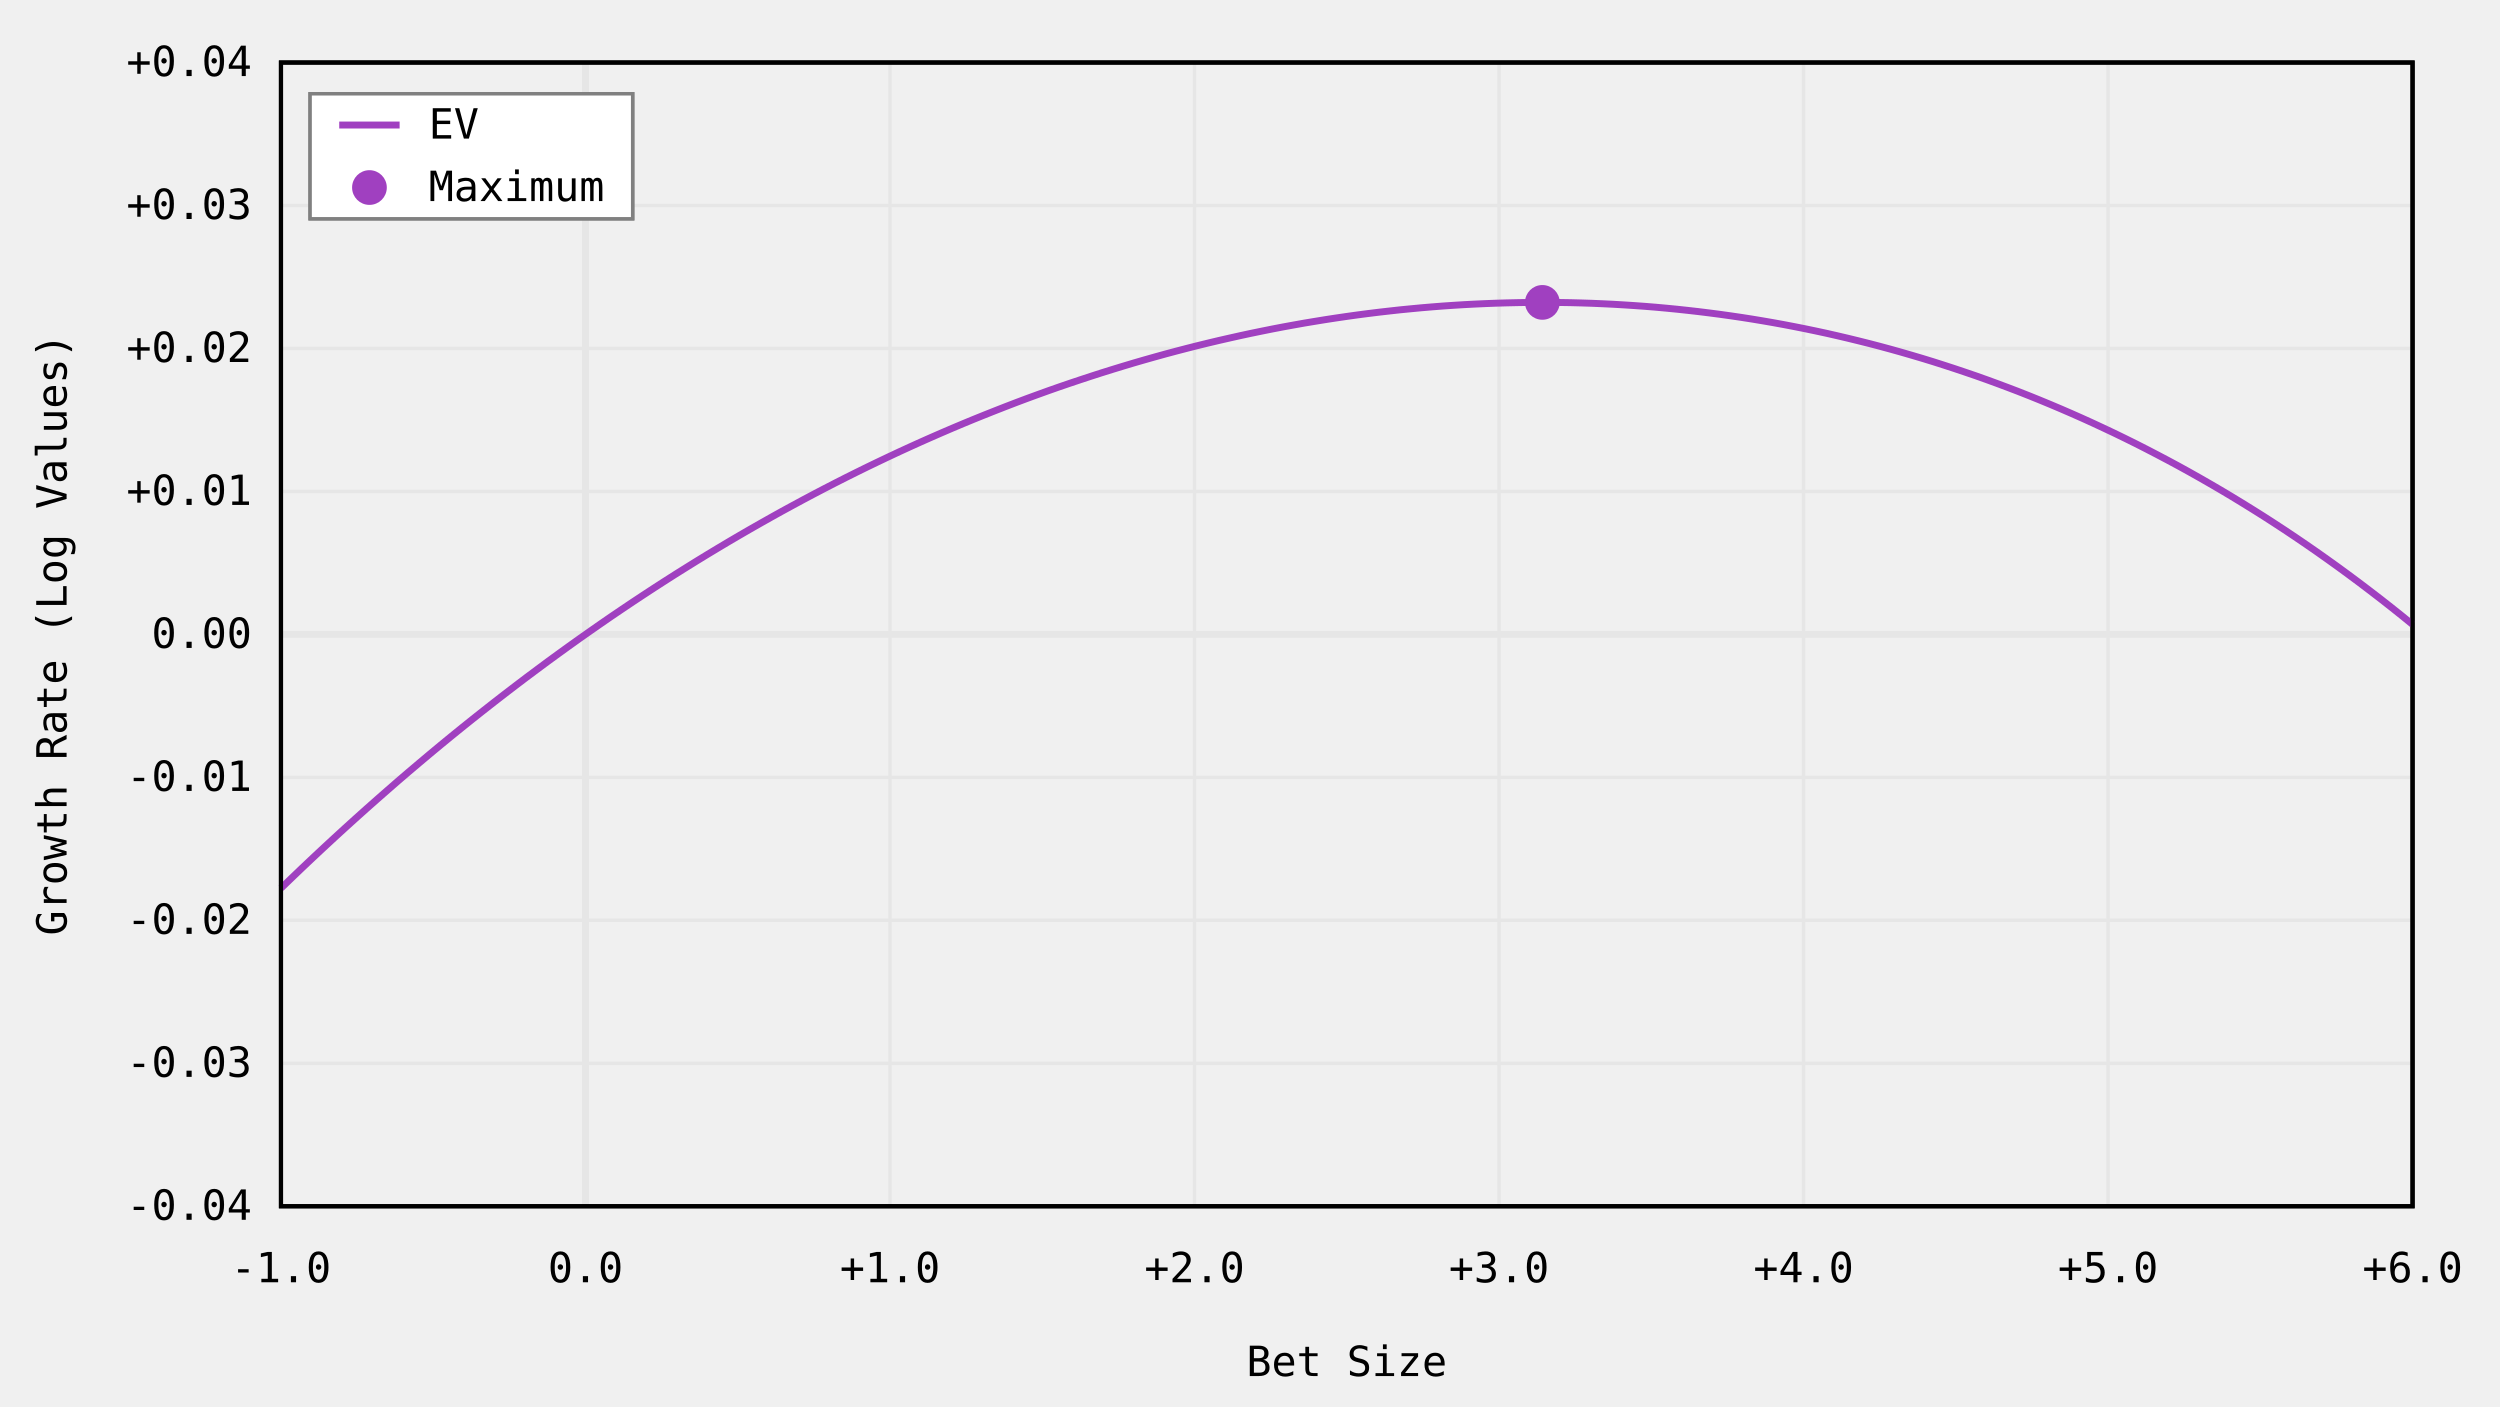
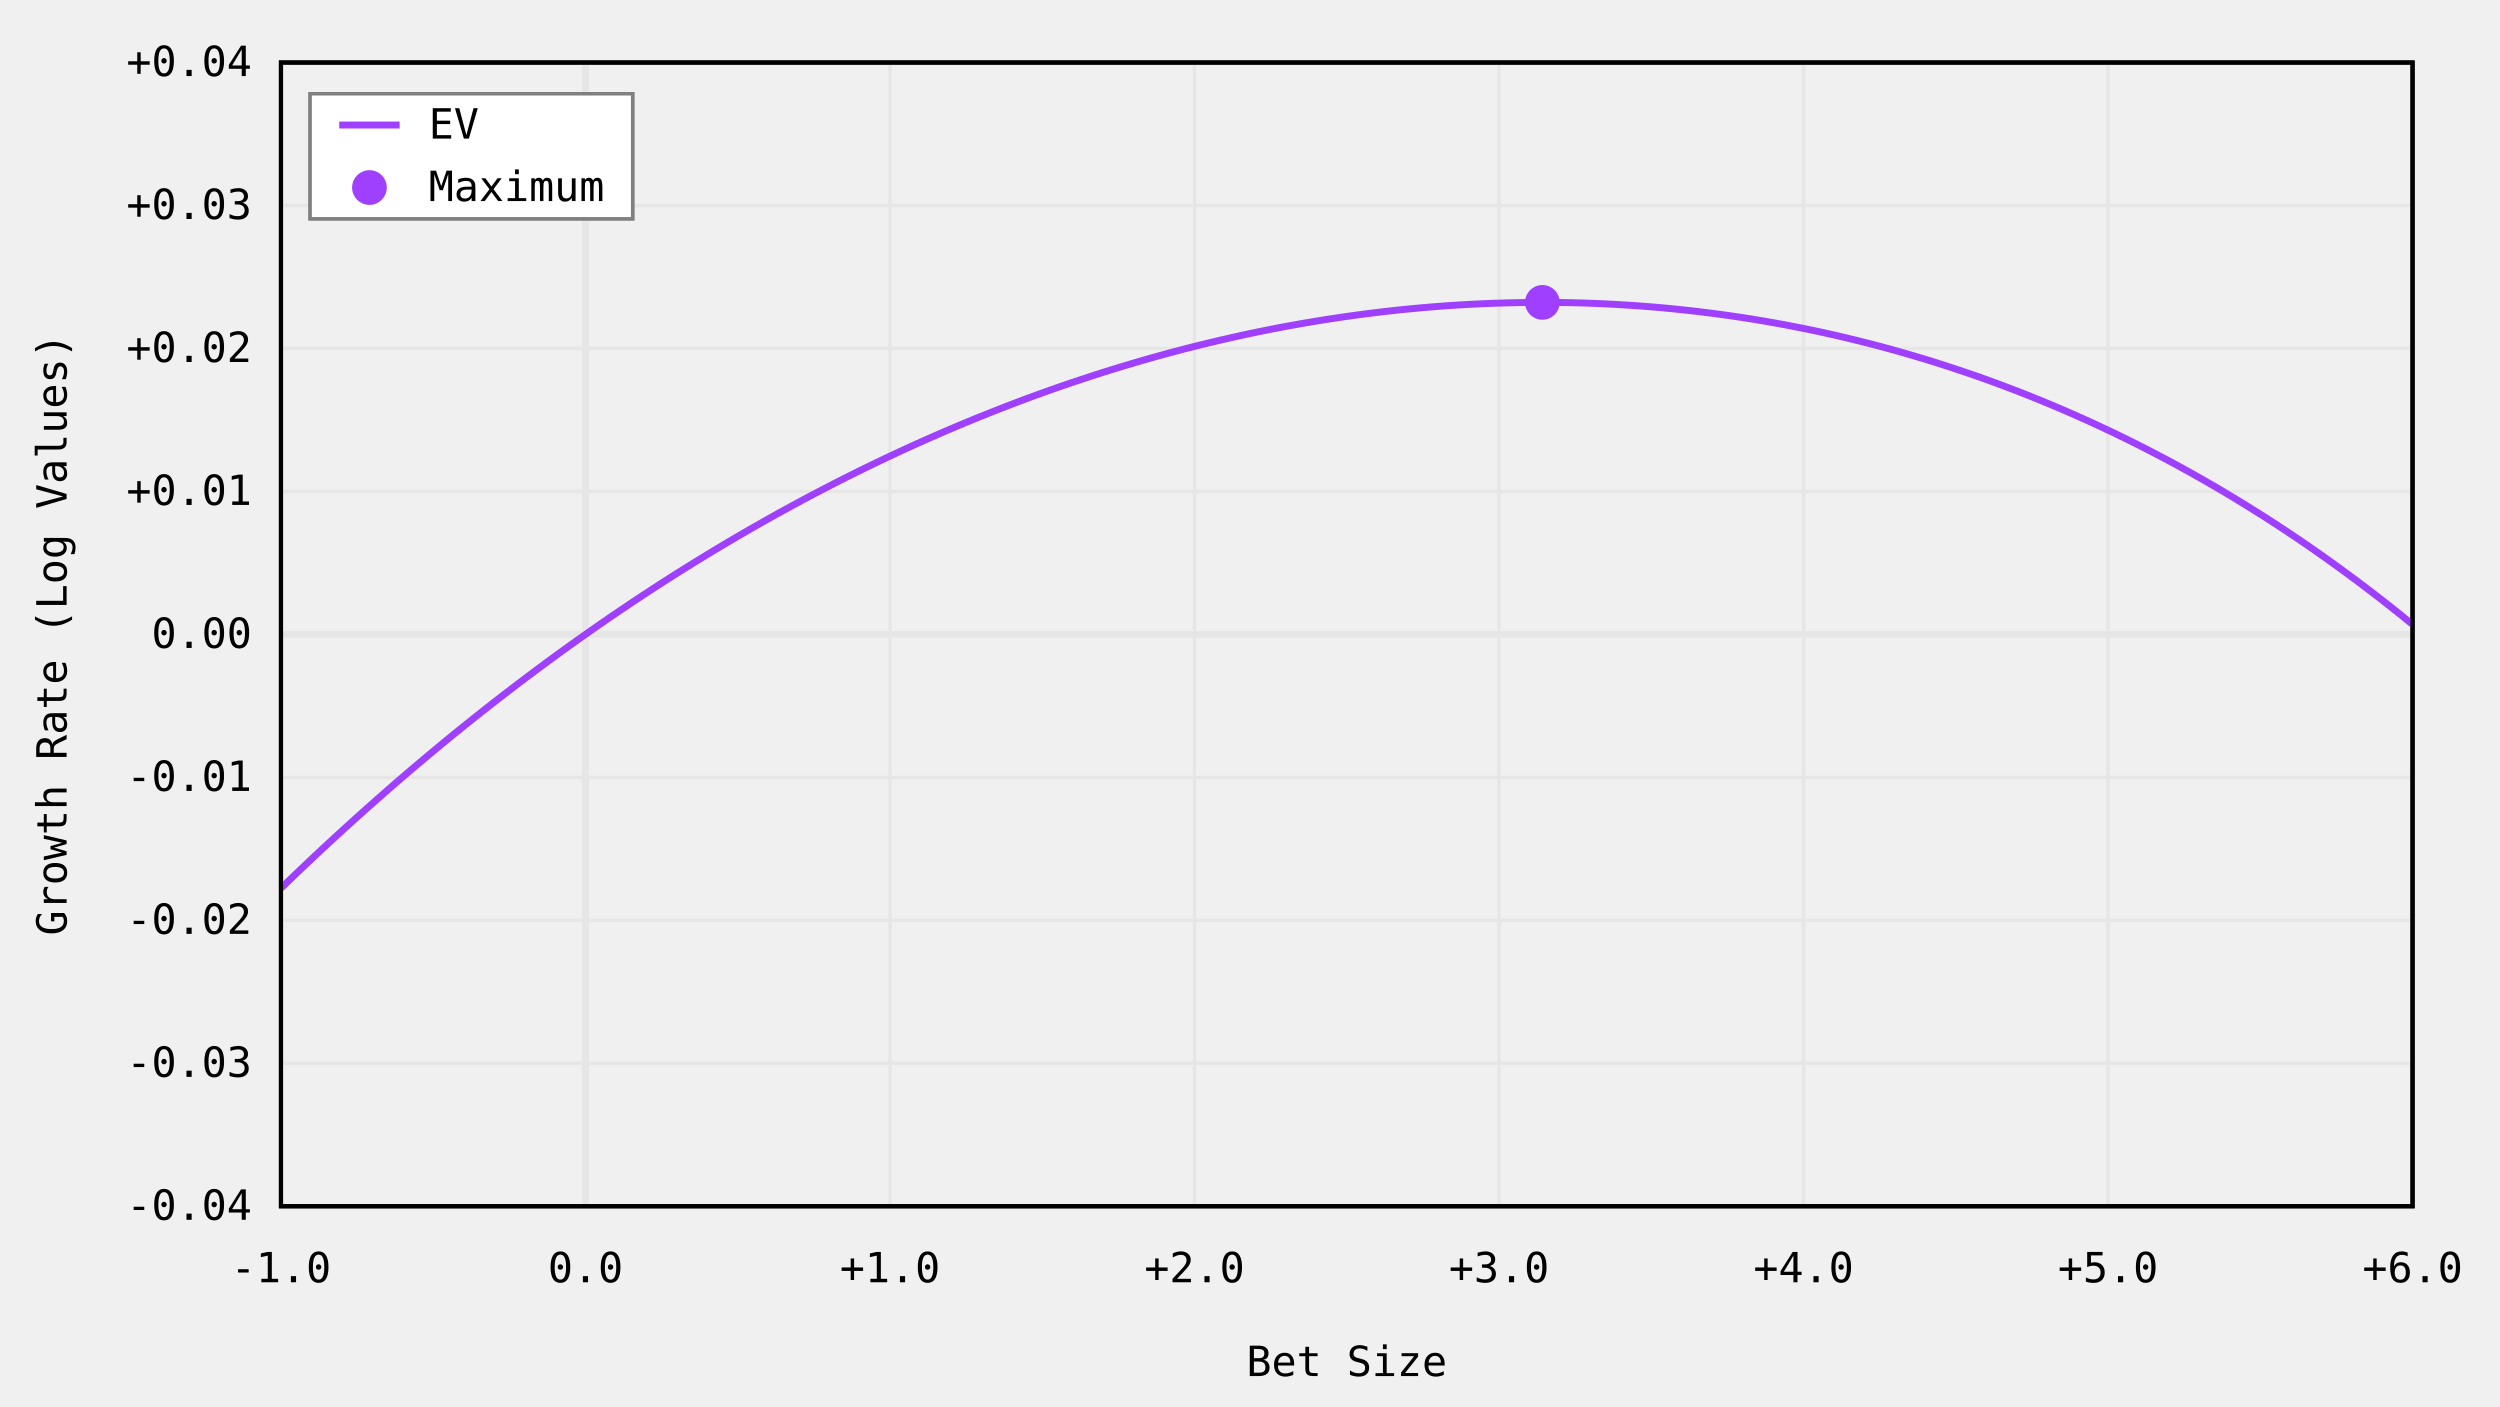
<svg xmlns="http://www.w3.org/2000/svg" xmlns:xlink="http://www.w3.org/1999/xlink" width="720" height="405" viewBox="0 0 720 405">
  <g id="gnuplot_canvas">
    <rect x="0" y="0" width="720" height="405" fill="none" />
    <defs>
      <circle id="gpDot" r="0.5" stroke-width="0.5" stroke="currentColor" />
      <path id="gpPt0" stroke-width="0.222" stroke="currentColor" d="M-1,0 h2 M0,-1 v2" />
      <path id="gpPt1" stroke-width="0.222" stroke="currentColor" d="M-1,-1 L1,1 M1,-1 L-1,1" />
      <path id="gpPt2" stroke-width="0.222" stroke="currentColor" d="M-1,0 L1,0 M0,-1 L0,1 M-1,-1 L1,1 M-1,1 L1,-1" />
      <rect id="gpPt3" stroke-width="0.222" stroke="currentColor" x="-1" y="-1" width="2" height="2" />
      <rect id="gpPt4" stroke-width="0.222" stroke="currentColor" fill="currentColor" x="-1" y="-1" width="2" height="2" />
      <circle id="gpPt5" stroke-width="0.222" stroke="currentColor" cx="0" cy="0" r="1" />
      <use xlink:href="#gpPt5" id="gpPt6" fill="currentColor" stroke="none" />
      <path id="gpPt7" stroke-width="0.222" stroke="currentColor" d="M0,-1.33 L-1.33,0.67 L1.33,0.67 z" />
      <use xlink:href="#gpPt7" id="gpPt8" fill="currentColor" stroke="none" />
      <use xlink:href="#gpPt7" id="gpPt9" stroke="currentColor" transform="rotate(180)" />
      <use xlink:href="#gpPt9" id="gpPt10" fill="currentColor" stroke="none" />
      <use xlink:href="#gpPt3" id="gpPt11" stroke="currentColor" transform="rotate(45)" />
      <use xlink:href="#gpPt11" id="gpPt12" fill="currentColor" stroke="none" />
      <path id="gpPt13" stroke-width="0.222" stroke="currentColor" d="M0,1.330 L1.265,0.411 L0.782,-1.067 L-0.782,-1.076 L-1.265,0.411 z" />
      <use xlink:href="#gpPt13" id="gpPt14" fill="currentColor" stroke="none" />
      <filter id="textbox" filterUnits="objectBoundingBox" x="0" y="0" height="1" width="1">
        <feFlood flood-color="white" flood-opacity="1" result="bgnd" />
        <feComposite in="SourceGraphic" in2="bgnd" operator="atop" />
      </filter>
      <filter id="greybox" filterUnits="objectBoundingBox" x="0" y="0" height="1" width="1">
        <feFlood flood-color="lightgrey" flood-opacity="1" result="grey" />
        <feComposite in="SourceGraphic" in2="grey" operator="atop" />
      </filter>
    </defs>
    <g fill="none" color="white" stroke="currentColor" stroke-width="1.00" stroke-linecap="butt" stroke-linejoin="miter">
</g>
    <g fill="none" color="white" stroke="currentColor" stroke-width="1.20" stroke-linecap="butt" stroke-linejoin="miter">
</g>
    <g fill="none" color="black" stroke="currentColor" stroke-width="1.20" stroke-linecap="butt" stroke-linejoin="miter">
</g>
    <g fill="none" color="black" stroke="black" stroke-width="1.00" stroke-linecap="butt" stroke-linejoin="miter">
</g>
    <g fill="none" color="black" stroke="currentColor" stroke-width="1.00" stroke-linecap="butt" stroke-linejoin="miter">
      <path stroke="rgb(230, 230, 230)" class="gridline" d="M80.92,182.70 L694.82,182.70  " />
    </g>
    <g fill="none" color="black" stroke="rgb(230, 230, 230)" stroke-width="1.20" stroke-linecap="butt" stroke-linejoin="miter">
</g>
    <g fill="none" color="black" stroke="currentColor" stroke-width="1.20" stroke-linecap="butt" stroke-linejoin="miter">
      <path stroke="black" d="M80.92,182.70 M694.82,182.70  " />
      <g transform="translate(72.53,186.60)" stroke="none" fill="black" font-family="monospace" font-size="12.00" text-anchor="end">
        <text>
          <tspan font-family="monospace">0.00</tspan>
        </text>
      </g>
    </g>
    <g fill="none" color="black" stroke="currentColor" stroke-width="1.20" stroke-linecap="butt" stroke-linejoin="miter">
</g>
    <g fill="none" color="black" stroke="black" stroke-width="1.00" stroke-linecap="butt" stroke-linejoin="miter">
</g>
    <g fill="none" color="black" stroke="currentColor" stroke-width="1.00" stroke-linecap="butt" stroke-linejoin="miter">
      <path stroke="rgb(230, 230, 230)" class="gridline" d="M80.92,347.40 L694.82,347.40  " />
    </g>
    <g fill="none" color="black" stroke="rgb(230, 230, 230)" stroke-width="1.20" stroke-linecap="butt" stroke-linejoin="miter">
</g>
    <g fill="none" color="black" stroke="currentColor" stroke-width="1.20" stroke-linecap="butt" stroke-linejoin="miter">
      <path stroke="black" d="M80.92,347.40 M694.82,347.40  " />
      <g transform="translate(72.53,351.30)" stroke="none" fill="black" font-family="monospace" font-size="12.00" text-anchor="end">
        <text>
          <tspan font-family="monospace">-0.04</tspan>
        </text>
      </g>
    </g>
    <g fill="none" color="black" stroke="currentColor" stroke-width="1.20" stroke-linecap="butt" stroke-linejoin="miter">
</g>
    <g fill="none" color="black" stroke="black" stroke-width="1.00" stroke-linecap="butt" stroke-linejoin="miter">
</g>
    <g fill="none" color="black" stroke="currentColor" stroke-width="1.00" stroke-linecap="butt" stroke-linejoin="miter">
      <path stroke="rgb(230, 230, 230)" class="gridline" d="M80.92,306.23 L694.82,306.23  " />
    </g>
    <g fill="none" color="black" stroke="rgb(230, 230, 230)" stroke-width="1.20" stroke-linecap="butt" stroke-linejoin="miter">
</g>
    <g fill="none" color="black" stroke="currentColor" stroke-width="1.20" stroke-linecap="butt" stroke-linejoin="miter">
      <path stroke="black" d="M80.92,306.23 M694.82,306.23  " />
      <g transform="translate(72.53,310.13)" stroke="none" fill="black" font-family="monospace" font-size="12.00" text-anchor="end">
        <text>
          <tspan font-family="monospace">-0.03</tspan>
        </text>
      </g>
    </g>
    <g fill="none" color="black" stroke="currentColor" stroke-width="1.20" stroke-linecap="butt" stroke-linejoin="miter">
</g>
    <g fill="none" color="black" stroke="black" stroke-width="1.00" stroke-linecap="butt" stroke-linejoin="miter">
</g>
    <g fill="none" color="black" stroke="currentColor" stroke-width="1.00" stroke-linecap="butt" stroke-linejoin="miter">
      <path stroke="rgb(230, 230, 230)" class="gridline" d="M80.92,265.05 L694.82,265.05  " />
    </g>
    <g fill="none" color="black" stroke="rgb(230, 230, 230)" stroke-width="1.20" stroke-linecap="butt" stroke-linejoin="miter">
</g>
    <g fill="none" color="black" stroke="currentColor" stroke-width="1.20" stroke-linecap="butt" stroke-linejoin="miter">
      <path stroke="black" d="M80.92,265.05 M694.82,265.05  " />
      <g transform="translate(72.53,268.95)" stroke="none" fill="black" font-family="monospace" font-size="12.00" text-anchor="end">
        <text>
          <tspan font-family="monospace">-0.02</tspan>
        </text>
      </g>
    </g>
    <g fill="none" color="black" stroke="currentColor" stroke-width="1.20" stroke-linecap="butt" stroke-linejoin="miter">
</g>
    <g fill="none" color="black" stroke="black" stroke-width="1.00" stroke-linecap="butt" stroke-linejoin="miter">
</g>
    <g fill="none" color="black" stroke="currentColor" stroke-width="1.00" stroke-linecap="butt" stroke-linejoin="miter">
      <path stroke="rgb(230, 230, 230)" class="gridline" d="M80.92,223.88 L694.82,223.88  " />
    </g>
    <g fill="none" color="black" stroke="rgb(230, 230, 230)" stroke-width="1.20" stroke-linecap="butt" stroke-linejoin="miter">
</g>
    <g fill="none" color="black" stroke="currentColor" stroke-width="1.20" stroke-linecap="butt" stroke-linejoin="miter">
      <path stroke="black" d="M80.92,223.88 M694.82,223.88  " />
      <g transform="translate(72.53,227.78)" stroke="none" fill="black" font-family="monospace" font-size="12.00" text-anchor="end">
        <text>
          <tspan font-family="monospace">-0.01</tspan>
        </text>
      </g>
    </g>
    <g fill="none" color="black" stroke="currentColor" stroke-width="1.20" stroke-linecap="butt" stroke-linejoin="miter">
</g>
    <g fill="none" color="black" stroke="black" stroke-width="1.00" stroke-linecap="butt" stroke-linejoin="miter">
</g>
    <g fill="none" color="black" stroke="currentColor" stroke-width="1.00" stroke-linecap="butt" stroke-linejoin="miter">
      <path stroke="rgb(230, 230, 230)" class="gridline" d="M80.92,182.70 L694.82,182.70  " />
    </g>
    <g fill="none" color="black" stroke="rgb(230, 230, 230)" stroke-width="1.20" stroke-linecap="butt" stroke-linejoin="miter">
</g>
    <g fill="none" color="black" stroke="currentColor" stroke-width="1.20" stroke-linecap="butt" stroke-linejoin="miter">
      <path stroke="black" d="M80.92,182.70 M694.82,182.70  " />
    </g>
    <g fill="none" color="black" stroke="black" stroke-width="1.00" stroke-linecap="butt" stroke-linejoin="miter">
</g>
    <g fill="none" color="black" stroke="currentColor" stroke-width="1.00" stroke-linecap="butt" stroke-linejoin="miter">
      <path stroke="rgb(230, 230, 230)" class="gridline" d="M80.92,141.53 L694.82,141.53  " />
    </g>
    <g fill="none" color="black" stroke="rgb(230, 230, 230)" stroke-width="1.20" stroke-linecap="butt" stroke-linejoin="miter">
</g>
    <g fill="none" color="black" stroke="currentColor" stroke-width="1.20" stroke-linecap="butt" stroke-linejoin="miter">
      <path stroke="black" d="M80.92,141.53 M694.82,141.53  " />
      <g transform="translate(72.53,145.43)" stroke="none" fill="black" font-family="monospace" font-size="12.00" text-anchor="end">
        <text>
          <tspan font-family="monospace">+0.01</tspan>
        </text>
      </g>
    </g>
    <g fill="none" color="black" stroke="currentColor" stroke-width="1.20" stroke-linecap="butt" stroke-linejoin="miter">
</g>
    <g fill="none" color="black" stroke="black" stroke-width="1.00" stroke-linecap="butt" stroke-linejoin="miter">
</g>
    <g fill="none" color="black" stroke="currentColor" stroke-width="1.00" stroke-linecap="butt" stroke-linejoin="miter">
      <path stroke="rgb(230, 230, 230)" class="gridline" d="M80.92,100.36 L694.82,100.36  " />
    </g>
    <g fill="none" color="black" stroke="rgb(230, 230, 230)" stroke-width="1.20" stroke-linecap="butt" stroke-linejoin="miter">
</g>
    <g fill="none" color="black" stroke="currentColor" stroke-width="1.20" stroke-linecap="butt" stroke-linejoin="miter">
      <path stroke="black" d="M80.92,100.36 M694.82,100.36  " />
      <g transform="translate(72.53,104.26)" stroke="none" fill="black" font-family="monospace" font-size="12.00" text-anchor="end">
        <text>
          <tspan font-family="monospace">+0.02</tspan>
        </text>
      </g>
    </g>
    <g fill="none" color="black" stroke="currentColor" stroke-width="1.20" stroke-linecap="butt" stroke-linejoin="miter">
</g>
    <g fill="none" color="black" stroke="black" stroke-width="1.00" stroke-linecap="butt" stroke-linejoin="miter">
</g>
    <g fill="none" color="black" stroke="currentColor" stroke-width="1.00" stroke-linecap="butt" stroke-linejoin="miter">
      <path stroke="rgb(230, 230, 230)" class="gridline" d="M80.92,59.18 L89.31,59.18 M182.21,59.18 L694.82,59.18  " />
    </g>
    <g fill="none" color="black" stroke="rgb(230, 230, 230)" stroke-width="1.20" stroke-linecap="butt" stroke-linejoin="miter">
</g>
    <g fill="none" color="black" stroke="currentColor" stroke-width="1.20" stroke-linecap="butt" stroke-linejoin="miter">
      <path stroke="black" d="M80.92,59.18 M694.82,59.18  " />
      <g transform="translate(72.53,63.08)" stroke="none" fill="black" font-family="monospace" font-size="12.00" text-anchor="end">
        <text>
          <tspan font-family="monospace">+0.03</tspan>
        </text>
      </g>
    </g>
    <g fill="none" color="black" stroke="currentColor" stroke-width="1.20" stroke-linecap="butt" stroke-linejoin="miter">
</g>
    <g fill="none" color="black" stroke="black" stroke-width="1.00" stroke-linecap="butt" stroke-linejoin="miter">
</g>
    <g fill="none" color="black" stroke="currentColor" stroke-width="1.00" stroke-linecap="butt" stroke-linejoin="miter">
      <path stroke="rgb(230, 230, 230)" class="gridline" d="M80.92,18.01 L694.82,18.01  " />
    </g>
    <g fill="none" color="black" stroke="rgb(230, 230, 230)" stroke-width="1.20" stroke-linecap="butt" stroke-linejoin="miter">
</g>
    <g fill="none" color="black" stroke="currentColor" stroke-width="1.20" stroke-linecap="butt" stroke-linejoin="miter">
      <path stroke="black" d="M80.92,18.01 M694.82,18.01  " />
      <g transform="translate(72.53,21.91)" stroke="none" fill="black" font-family="monospace" font-size="12.00" text-anchor="end">
        <text>
          <tspan font-family="monospace">+0.04</tspan>
        </text>
      </g>
    </g>
    <g fill="none" color="black" stroke="currentColor" stroke-width="1.20" stroke-linecap="butt" stroke-linejoin="miter">
</g>
    <g fill="none" color="black" stroke="black" stroke-width="1.00" stroke-linecap="butt" stroke-linejoin="miter">
</g>
    <g fill="none" color="black" stroke="currentColor" stroke-width="1.00" stroke-linecap="butt" stroke-linejoin="miter">
      <path stroke="rgb(230, 230, 230)" class="gridline" d="M168.62,347.40 L168.62,63.01 M168.62,27.01 L168.62,18.01  " />
    </g>
    <g fill="none" color="black" stroke="rgb(230, 230, 230)" stroke-width="1.20" stroke-linecap="butt" stroke-linejoin="miter">
</g>
    <g fill="none" color="black" stroke="currentColor" stroke-width="1.20" stroke-linecap="butt" stroke-linejoin="miter">
      <path stroke="black" d="M168.62,347.40 M168.62,18.01  " />
      <g transform="translate(168.62,369.30)" stroke="none" fill="black" font-family="monospace" font-size="12.00" text-anchor="middle">
        <text>
          <tspan font-family="monospace">0.0</tspan>
        </text>
      </g>
    </g>
    <g fill="none" color="black" stroke="currentColor" stroke-width="1.20" stroke-linecap="butt" stroke-linejoin="miter">
</g>
    <g fill="none" color="black" stroke="black" stroke-width="1.00" stroke-linecap="butt" stroke-linejoin="miter">
</g>
    <g fill="none" color="black" stroke="currentColor" stroke-width="1.00" stroke-linecap="butt" stroke-linejoin="miter">
      <path stroke="rgb(230, 230, 230)" class="gridline" d="M80.92,347.40 L80.92,18.01  " />
    </g>
    <g fill="none" color="black" stroke="rgb(230, 230, 230)" stroke-width="1.20" stroke-linecap="butt" stroke-linejoin="miter">
</g>
    <g fill="none" color="black" stroke="currentColor" stroke-width="1.20" stroke-linecap="butt" stroke-linejoin="miter">
      <path stroke="black" d="M80.92,347.40 M80.92,18.01  " />
      <g transform="translate(80.92,369.30)" stroke="none" fill="black" font-family="monospace" font-size="12.00" text-anchor="middle">
        <text>
          <tspan font-family="monospace">-1.0</tspan>
        </text>
      </g>
    </g>
    <g fill="none" color="black" stroke="currentColor" stroke-width="1.20" stroke-linecap="butt" stroke-linejoin="miter">
</g>
    <g fill="none" color="black" stroke="black" stroke-width="1.00" stroke-linecap="butt" stroke-linejoin="miter">
</g>
    <g fill="none" color="black" stroke="currentColor" stroke-width="1.00" stroke-linecap="butt" stroke-linejoin="miter">
      <path stroke="rgb(230, 230, 230)" class="gridline" d="M168.62,347.40 L168.62,63.01 M168.62,27.01 L168.62,18.01  " />
    </g>
    <g fill="none" color="black" stroke="rgb(230, 230, 230)" stroke-width="1.20" stroke-linecap="butt" stroke-linejoin="miter">
</g>
    <g fill="none" color="black" stroke="currentColor" stroke-width="1.20" stroke-linecap="butt" stroke-linejoin="miter">
      <path stroke="black" d="M168.62,347.40 M168.62,18.01  " />
    </g>
    <g fill="none" color="black" stroke="black" stroke-width="1.00" stroke-linecap="butt" stroke-linejoin="miter">
</g>
    <g fill="none" color="black" stroke="currentColor" stroke-width="1.00" stroke-linecap="butt" stroke-linejoin="miter">
      <path stroke="rgb(230, 230, 230)" class="gridline" d="M256.32,347.40 L256.32,18.01  " />
    </g>
    <g fill="none" color="black" stroke="rgb(230, 230, 230)" stroke-width="1.20" stroke-linecap="butt" stroke-linejoin="miter">
</g>
    <g fill="none" color="black" stroke="currentColor" stroke-width="1.20" stroke-linecap="butt" stroke-linejoin="miter">
      <path stroke="black" d="M256.32,347.40 M256.32,18.01  " />
      <g transform="translate(256.32,369.30)" stroke="none" fill="black" font-family="monospace" font-size="12.00" text-anchor="middle">
        <text>
          <tspan font-family="monospace">+1.0</tspan>
        </text>
      </g>
    </g>
    <g fill="none" color="black" stroke="currentColor" stroke-width="1.20" stroke-linecap="butt" stroke-linejoin="miter">
</g>
    <g fill="none" color="black" stroke="black" stroke-width="1.00" stroke-linecap="butt" stroke-linejoin="miter">
</g>
    <g fill="none" color="black" stroke="currentColor" stroke-width="1.00" stroke-linecap="butt" stroke-linejoin="miter">
      <path stroke="rgb(230, 230, 230)" class="gridline" d="M344.02,347.40 L344.02,18.01  " />
    </g>
    <g fill="none" color="black" stroke="rgb(230, 230, 230)" stroke-width="1.20" stroke-linecap="butt" stroke-linejoin="miter">
</g>
    <g fill="none" color="black" stroke="currentColor" stroke-width="1.20" stroke-linecap="butt" stroke-linejoin="miter">
      <path stroke="black" d="M344.02,347.40 M344.02,18.01  " />
      <g transform="translate(344.02,369.30)" stroke="none" fill="black" font-family="monospace" font-size="12.00" text-anchor="middle">
        <text>
          <tspan font-family="monospace">+2.0</tspan>
        </text>
      </g>
    </g>
    <g fill="none" color="black" stroke="currentColor" stroke-width="1.20" stroke-linecap="butt" stroke-linejoin="miter">
</g>
    <g fill="none" color="black" stroke="black" stroke-width="1.00" stroke-linecap="butt" stroke-linejoin="miter">
</g>
    <g fill="none" color="black" stroke="currentColor" stroke-width="1.00" stroke-linecap="butt" stroke-linejoin="miter">
      <path stroke="rgb(230, 230, 230)" class="gridline" d="M431.72,347.40 L431.72,18.01  " />
    </g>
    <g fill="none" color="black" stroke="rgb(230, 230, 230)" stroke-width="1.20" stroke-linecap="butt" stroke-linejoin="miter">
</g>
    <g fill="none" color="black" stroke="currentColor" stroke-width="1.20" stroke-linecap="butt" stroke-linejoin="miter">
      <path stroke="black" d="M431.72,347.40 M431.72,18.01  " />
      <g transform="translate(431.72,369.30)" stroke="none" fill="black" font-family="monospace" font-size="12.00" text-anchor="middle">
        <text>
          <tspan font-family="monospace">+3.0</tspan>
        </text>
      </g>
    </g>
    <g fill="none" color="black" stroke="currentColor" stroke-width="1.20" stroke-linecap="butt" stroke-linejoin="miter">
</g>
    <g fill="none" color="black" stroke="black" stroke-width="1.00" stroke-linecap="butt" stroke-linejoin="miter">
</g>
    <g fill="none" color="black" stroke="currentColor" stroke-width="1.00" stroke-linecap="butt" stroke-linejoin="miter">
      <path stroke="rgb(230, 230, 230)" class="gridline" d="M519.42,347.40 L519.42,18.01  " />
    </g>
    <g fill="none" color="black" stroke="rgb(230, 230, 230)" stroke-width="1.20" stroke-linecap="butt" stroke-linejoin="miter">
</g>
    <g fill="none" color="black" stroke="currentColor" stroke-width="1.20" stroke-linecap="butt" stroke-linejoin="miter">
      <path stroke="black" d="M519.42,347.40 M519.42,18.01  " />
      <g transform="translate(519.42,369.30)" stroke="none" fill="black" font-family="monospace" font-size="12.00" text-anchor="middle">
        <text>
          <tspan font-family="monospace">+4.0</tspan>
        </text>
      </g>
    </g>
    <g fill="none" color="black" stroke="currentColor" stroke-width="1.20" stroke-linecap="butt" stroke-linejoin="miter">
</g>
    <g fill="none" color="black" stroke="black" stroke-width="1.00" stroke-linecap="butt" stroke-linejoin="miter">
</g>
    <g fill="none" color="black" stroke="currentColor" stroke-width="1.00" stroke-linecap="butt" stroke-linejoin="miter">
      <path stroke="rgb(230, 230, 230)" class="gridline" d="M607.12,347.40 L607.12,18.01  " />
    </g>
    <g fill="none" color="black" stroke="rgb(230, 230, 230)" stroke-width="1.20" stroke-linecap="butt" stroke-linejoin="miter">
</g>
    <g fill="none" color="black" stroke="currentColor" stroke-width="1.20" stroke-linecap="butt" stroke-linejoin="miter">
      <path stroke="black" d="M607.12,347.40 M607.12,18.01  " />
      <g transform="translate(607.12,369.30)" stroke="none" fill="black" font-family="monospace" font-size="12.00" text-anchor="middle">
        <text>
          <tspan font-family="monospace">+5.0</tspan>
        </text>
      </g>
    </g>
    <g fill="none" color="black" stroke="currentColor" stroke-width="1.20" stroke-linecap="butt" stroke-linejoin="miter">
</g>
    <g fill="none" color="black" stroke="black" stroke-width="1.00" stroke-linecap="butt" stroke-linejoin="miter">
</g>
    <g fill="none" color="black" stroke="currentColor" stroke-width="1.00" stroke-linecap="butt" stroke-linejoin="miter">
      <path stroke="rgb(230, 230, 230)" class="gridline" d="M694.82,347.40 L694.82,18.01  " />
    </g>
    <g fill="none" color="black" stroke="rgb(230, 230, 230)" stroke-width="1.20" stroke-linecap="butt" stroke-linejoin="miter">
</g>
    <g fill="none" color="black" stroke="currentColor" stroke-width="1.20" stroke-linecap="butt" stroke-linejoin="miter">
      <path stroke="black" d="M694.82,347.40 M694.82,18.01  " />
      <g transform="translate(694.82,369.30)" stroke="none" fill="black" font-family="monospace" font-size="12.00" text-anchor="middle">
        <text>
          <tspan font-family="monospace">+6.0</tspan>
        </text>
      </g>
    </g>
    <g fill="none" color="black" stroke="currentColor" stroke-width="1.20" stroke-linecap="butt" stroke-linejoin="miter">
</g>
    <g fill="none" color="black" stroke="black" stroke-width="2.00" stroke-linecap="butt" stroke-linejoin="miter">
</g>
    <g fill="none" color="black" stroke="currentColor" stroke-width="2.00" stroke-linecap="butt" stroke-linejoin="miter">
      <path stroke="rgb(230, 230, 230)" d="M80.92,182.70 L694.82,182.70  " />
    </g>
    <g fill="none" color="black" stroke="currentColor" stroke-width="2.00" stroke-linecap="butt" stroke-linejoin="miter">
      <path stroke="rgb(230, 230, 230)" d="M168.62,347.40 L168.62,18.01  " />
    </g>
    <g fill="none" color="black" stroke="rgb(230, 230, 230)" stroke-width="1.20" stroke-linecap="butt" stroke-linejoin="miter">
</g>
    <g fill="none" color="black" stroke="currentColor" stroke-width="1.20" stroke-linecap="butt" stroke-linejoin="miter">
      <path stroke="black" d="M80.92,18.01 L80.92,347.40 L694.82,347.40 L694.82,18.01 L80.92,18.01 Z  " />
    </g>
    <g fill="none" color="black" stroke="currentColor" stroke-width="1.20" stroke-linecap="butt" stroke-linejoin="miter">
      <g transform="translate(19.18,182.71) rotate(270)" stroke="none" fill="black" font-family="monospace" font-size="12.00" text-anchor="middle">
        <text>
          <tspan font-family="monospace">Growth Rate (Log Values)</tspan>
        </text>
      </g>
    </g>
    <g fill="none" color="black" stroke="currentColor" stroke-width="1.20" stroke-linecap="butt" stroke-linejoin="miter">
      <g transform="translate(387.87,396.30)" stroke="none" fill="black" font-family="monospace" font-size="12.00" text-anchor="middle">
        <text>
          <tspan font-family="monospace">Bet Size</tspan>
        </text>
      </g>
    </g>
    <g fill="none" color="black" stroke="currentColor" stroke-width="1.20" stroke-linecap="butt" stroke-linejoin="miter">
</g>
    <g fill="none" color="black" stroke="currentColor" stroke-width="1.00" stroke-linecap="butt" stroke-linejoin="miter">
</g>
    <g fill="none" color="black" stroke="currentColor" stroke-width="1.00" stroke-linecap="butt" stroke-linejoin="miter">
      <path stroke="rgb(128, 128, 128)" d="M89.31,63.01 L89.31,27.01 L182.21,27.01 L182.21,63.01 L89.31,63.01 Z  " />
    </g>
    <g id="gnuplot_plot_1">
      <g fill="none" color="white" stroke="rgb(128, 128, 128)" stroke-width="2.00" stroke-linecap="butt" stroke-linejoin="miter">
</g>
      <g fill="none" color="black" stroke="currentColor" stroke-width="2.00" stroke-linecap="butt" stroke-linejoin="miter">
-         <path stroke="rgb(160,  64, 192)" d="M80.92,255.82 L83.99,252.86 L87.06,249.92 L90.13,247.02 L93.20,244.15 L96.27,241.31 L99.34,238.50 L102.41,235.72   L105.48,232.97 L108.55,230.25 L111.62,227.56 L114.68,224.89 L117.75,222.26 L120.82,219.66 L123.89,217.08 L126.96,214.53   L130.03,212.01 L133.10,209.52 L136.17,207.06 L139.24,204.63 L142.31,202.22 L145.38,199.84 L148.45,197.49 L151.52,195.16   L154.59,192.87 L157.66,190.59 L160.73,188.35 L163.80,186.13 L166.87,183.94 L169.94,181.78 L173.01,179.64 L176.07,177.53   L179.14,175.45 L182.21,173.39 L185.28,171.36 L188.35,169.35 L191.42,167.37 L194.49,165.41 L197.56,163.49 L200.63,161.58   L203.70,159.70 L206.77,157.85 L209.84,156.02 L212.91,154.22 L215.98,152.44 L219.05,150.69 L222.12,148.96 L225.19,147.25   L228.26,145.58 L231.33,143.92 L234.40,142.29 L237.46,140.69 L240.53,139.11 L243.60,137.55 L246.67,136.02 L249.74,134.51   L252.81,133.03 L255.88,131.57 L258.95,130.13 L262.02,128.72 L265.09,127.33 L268.16,125.97 L271.23,124.63 L274.30,123.31   L277.37,122.02 L280.44,120.75 L283.51,119.51 L286.58,118.29 L289.65,117.09 L292.72,115.91 L295.78,114.76 L298.85,113.64   L301.92,112.53 L304.99,111.45 L308.06,110.40 L311.13,109.37 L314.20,108.36 L317.27,107.37 L320.34,106.41 L323.41,105.47   L326.48,104.55 L329.55,103.66 L332.62,102.79 L335.69,101.94 L338.76,101.12 L341.83,100.32 L344.90,99.54 L347.97,98.79   L351.04,98.06 L354.11,97.36 L357.18,96.67 L360.24,96.01 L363.31,95.38 L366.38,94.76 L369.45,94.17 L372.52,93.61   L375.59,93.06 L378.66,92.55 L381.73,92.05 L384.80,91.58 L387.87,91.13 L390.94,90.70 L394.01,90.30 L397.08,89.92   L400.15,89.57 L403.22,89.23 L406.29,88.93 L409.36,88.64 L412.43,88.38 L415.50,88.14 L418.57,87.93 L421.63,87.74   L424.70,87.58 L427.77,87.44 L430.84,87.32 L433.91,87.23 L436.98,87.16 L440.05,87.11 L443.12,87.09 L446.19,87.09   L449.26,87.12 L452.33,87.17 L455.40,87.25 L458.47,87.35 L461.54,87.48 L464.61,87.63 L467.68,87.81 L470.75,88.01   L473.82,88.23 L476.89,88.48 L479.96,88.76 L483.02,89.06 L486.09,89.39 L489.16,89.74 L492.23,90.12 L495.30,90.52   L498.37,90.95 L501.44,91.40 L504.51,91.88 L507.58,92.39 L510.65,92.92 L513.72,93.48 L516.79,94.07 L519.86,94.68   L522.93,95.32 L526.00,95.98 L529.07,96.68 L532.14,97.40 L535.21,98.15 L538.28,98.92 L541.35,99.72 L544.41,100.55   L547.48,101.41 L550.55,102.30 L553.62,103.21 L556.69,104.15 L559.76,105.13 L562.83,106.13 L565.90,107.16 L568.97,108.21   L572.04,109.30 L575.11,110.42 L578.18,111.57 L581.25,112.74 L584.32,113.95 L587.39,115.19 L590.46,116.46 L593.53,117.76   L596.60,119.09 L599.67,120.45 L602.73,121.84 L605.80,123.27 L608.87,124.72 L611.94,126.21 L615.01,127.73 L618.08,129.29   L621.15,130.88 L624.22,132.50 L627.29,134.15 L630.36,135.84 L633.43,137.57 L636.50,139.33 L639.57,141.12 L642.64,142.95   L645.71,144.82 L648.78,146.72 L651.85,148.65 L654.92,150.63 L657.99,152.64 L661.06,154.69 L664.13,156.78 L667.19,158.90   L670.26,161.07 L673.33,163.27 L676.40,165.52 L679.47,167.80 L682.54,170.13 L685.61,172.49 L688.68,174.90 L691.75,177.35   L694.82,179.85  " />
+         <path stroke="rgb(159,  63, 255)" d="M80.92,255.82 L83.99,252.86 L87.06,249.92 L90.13,247.02 L93.20,244.15 L96.27,241.31 L99.34,238.50 L102.41,235.72   L105.48,232.97 L108.55,230.25 L111.62,227.56 L114.68,224.89 L117.75,222.26 L120.82,219.66 L123.89,217.08 L126.96,214.53   L130.03,212.01 L133.10,209.52 L136.17,207.06 L139.24,204.63 L142.31,202.22 L145.38,199.84 L148.45,197.49 L151.52,195.16   L154.59,192.87 L157.66,190.59 L160.73,188.35 L163.80,186.13 L166.87,183.94 L169.94,181.78 L173.01,179.64 L176.07,177.53   L179.14,175.45 L182.21,173.39 L185.28,171.36 L188.35,169.35 L191.42,167.37 L194.49,165.41 L197.56,163.49 L200.63,161.58   L203.70,159.70 L206.77,157.85 L209.84,156.02 L212.91,154.22 L215.98,152.44 L219.05,150.69 L222.12,148.96 L225.19,147.25   L228.26,145.58 L231.33,143.92 L234.40,142.29 L237.46,140.69 L240.53,139.11 L243.60,137.55 L246.67,136.02 L249.74,134.51   L252.81,133.03 L255.88,131.57 L258.95,130.13 L262.02,128.72 L265.09,127.33 L268.16,125.97 L271.23,124.63 L274.30,123.31   L277.37,122.02 L280.44,120.75 L283.51,119.51 L286.58,118.29 L289.65,117.09 L292.72,115.91 L295.78,114.76 L298.85,113.64   L301.92,112.53 L304.99,111.45 L308.06,110.40 L311.13,109.37 L314.20,108.36 L317.27,107.37 L320.34,106.41 L323.41,105.47   L326.48,104.55 L329.55,103.66 L332.62,102.79 L335.69,101.94 L338.76,101.12 L341.83,100.32 L344.90,99.54 L347.97,98.79   L351.04,98.06 L354.11,97.36 L357.18,96.67 L360.24,96.01 L363.31,95.38 L366.38,94.76 L369.45,94.17 L372.52,93.61   L375.59,93.06 L378.66,92.55 L381.73,92.05 L384.80,91.58 L387.87,91.13 L390.94,90.70 L394.01,90.30 L397.08,89.92   L400.15,89.57 L403.22,89.23 L406.29,88.93 L409.36,88.64 L412.43,88.38 L415.50,88.14 L418.57,87.93 L421.63,87.74   L424.70,87.58 L427.77,87.44 L430.84,87.32 L433.91,87.23 L436.98,87.16 L440.05,87.11 L443.12,87.09 L446.19,87.09   L449.26,87.12 L452.33,87.17 L455.40,87.25 L458.47,87.35 L461.54,87.48 L464.61,87.63 L467.68,87.81 L470.75,88.01   L473.82,88.23 L476.89,88.48 L479.96,88.76 L483.02,89.06 L486.09,89.39 L489.16,89.74 L492.23,90.12 L495.30,90.52   L498.37,90.95 L501.44,91.40 L504.51,91.88 L507.58,92.39 L510.65,92.92 L513.72,93.48 L516.79,94.07 L519.86,94.68   L522.93,95.32 L526.00,95.98 L529.07,96.68 L532.14,97.40 L535.21,98.15 L538.28,98.92 L541.35,99.72 L544.41,100.55   L547.48,101.41 L550.55,102.30 L553.62,103.21 L556.69,104.15 L559.76,105.13 L562.83,106.13 L565.90,107.16 L568.97,108.21   L572.04,109.30 L575.11,110.42 L578.18,111.57 L581.25,112.74 L584.32,113.95 L587.39,115.19 L590.46,116.46 L593.53,117.76   L596.60,119.09 L599.67,120.45 L602.73,121.84 L605.80,123.27 L608.87,124.72 L611.94,126.21 L615.01,127.73 L618.08,129.29   L621.15,130.88 L624.22,132.50 L627.29,134.15 L630.36,135.84 L633.43,137.57 L636.50,139.33 L639.57,141.12 L642.64,142.95   L645.71,144.82 L648.78,146.72 L651.85,148.65 L654.92,150.63 L657.99,152.64 L661.06,154.69 L664.13,156.78 L667.19,158.90   L670.26,161.07 L673.33,163.27 L676.40,165.52 L679.47,167.80 L682.54,170.13 L685.61,172.49 L688.68,174.90 L691.75,177.35   L694.82,179.85  " />
      </g>
    </g>
    <g id="gnuplot_plot_2">
-       <g fill="none" color="white" stroke="rgb(160,  64, 192)" stroke-width="1.00" stroke-linecap="butt" stroke-linejoin="miter">
+       <g fill="none" color="white" stroke="rgb(159,  63, 255)" stroke-width="1.00" stroke-linecap="butt" stroke-linejoin="miter">
</g>
      <g fill="none" color="black" stroke="currentColor" stroke-width="1.00" stroke-linecap="butt" stroke-linejoin="miter">
-         <use xlink:href="#gpPt6" transform="translate(444.20,87.09) scale(4.50)" color="rgb(160,  64, 192)" />
+         <use xlink:href="#gpPt6" transform="translate(444.20,87.09) scale(4.50)" color="rgb(159,  63, 255)" />
      </g>
    </g>
    <g stroke="none" shape-rendering="crispEdges">
      <polygon fill="white" points="89.31,63.01 182.21,63.01 182.21,27.01 89.31,27.01 " />
    </g>
    <g fill="none" color="black" stroke="currentColor" stroke-width="1.00" stroke-linecap="butt" stroke-linejoin="miter">
      <path stroke="rgb(128, 128, 128)" d="M89.31,63.01 L89.31,27.01 L182.21,27.01 L182.21,63.01 L89.31,63.01 Z  " />
    </g>
    <g id="gnuplot_plot_1">
      <g fill="none" color="white" stroke="rgb(128, 128, 128)" stroke-width="2.00" stroke-linecap="butt" stroke-linejoin="miter">
</g>
      <g fill="none" color="black" stroke="currentColor" stroke-width="2.00" stroke-linecap="butt" stroke-linejoin="miter">
        <g transform="translate(123.48,39.91)" stroke="none" fill="black" font-family="monospace" font-size="12.00" text-anchor="start">
          <text>
            <tspan font-family="monospace">EV</tspan>
          </text>
        </g>
      </g>
      <g fill="none" color="black" stroke="currentColor" stroke-width="2.00" stroke-linecap="butt" stroke-linejoin="miter">
-         <path stroke="rgb(160,  64, 192)" d="M97.70,36.01 L115.09,36.01  " />
+         <path stroke="rgb(159,  63, 255)" d="M97.70,36.01 L115.09,36.01  " />
      </g>
    </g>
    <g id="gnuplot_plot_2">
-       <g fill="none" color="white" stroke="rgb(160,  64, 192)" stroke-width="1.00" stroke-linecap="butt" stroke-linejoin="miter">
+       <g fill="none" color="white" stroke="rgb(159,  63, 255)" stroke-width="1.00" stroke-linecap="butt" stroke-linejoin="miter">
</g>
      <g fill="none" color="black" stroke="currentColor" stroke-width="1.00" stroke-linecap="butt" stroke-linejoin="miter">
        <g transform="translate(123.48,57.91)" stroke="none" fill="black" font-family="monospace" font-size="12.00" text-anchor="start">
          <text>
            <tspan font-family="monospace">Maximum</tspan>
          </text>
        </g>
      </g>
      <g fill="none" color="black" stroke="currentColor" stroke-width="1.00" stroke-linecap="butt" stroke-linejoin="miter">
-         <use xlink:href="#gpPt6" transform="translate(106.40,54.01) scale(4.50)" color="rgb(160,  64, 192)" />
-       </g>
-     </g>
-     <g fill="none" color="white" stroke="rgb(160,  64, 192)" stroke-width="2.00" stroke-linecap="butt" stroke-linejoin="miter">
+         <use xlink:href="#gpPt6" transform="translate(106.40,54.01) scale(4.50)" color="rgb(159,  63, 255)" />
+       </g>
+     </g>
+     <g fill="none" color="white" stroke="rgb(159,  63, 255)" stroke-width="2.00" stroke-linecap="butt" stroke-linejoin="miter">
</g>
    <g fill="none" color="black" stroke="currentColor" stroke-width="2.00" stroke-linecap="butt" stroke-linejoin="miter">
</g>
    <g fill="none" color="black" stroke="black" stroke-width="1.20" stroke-linecap="butt" stroke-linejoin="miter">
</g>
    <g fill="none" color="black" stroke="currentColor" stroke-width="1.20" stroke-linecap="butt" stroke-linejoin="miter">
      <path stroke="black" d="M80.92,18.01 L80.92,347.40 L694.82,347.40 L694.82,18.01 L80.92,18.01 Z  " />
    </g>
    <g fill="none" color="black" stroke="currentColor" stroke-width="1.20" stroke-linecap="butt" stroke-linejoin="miter">
</g>
  </g>
</svg>
